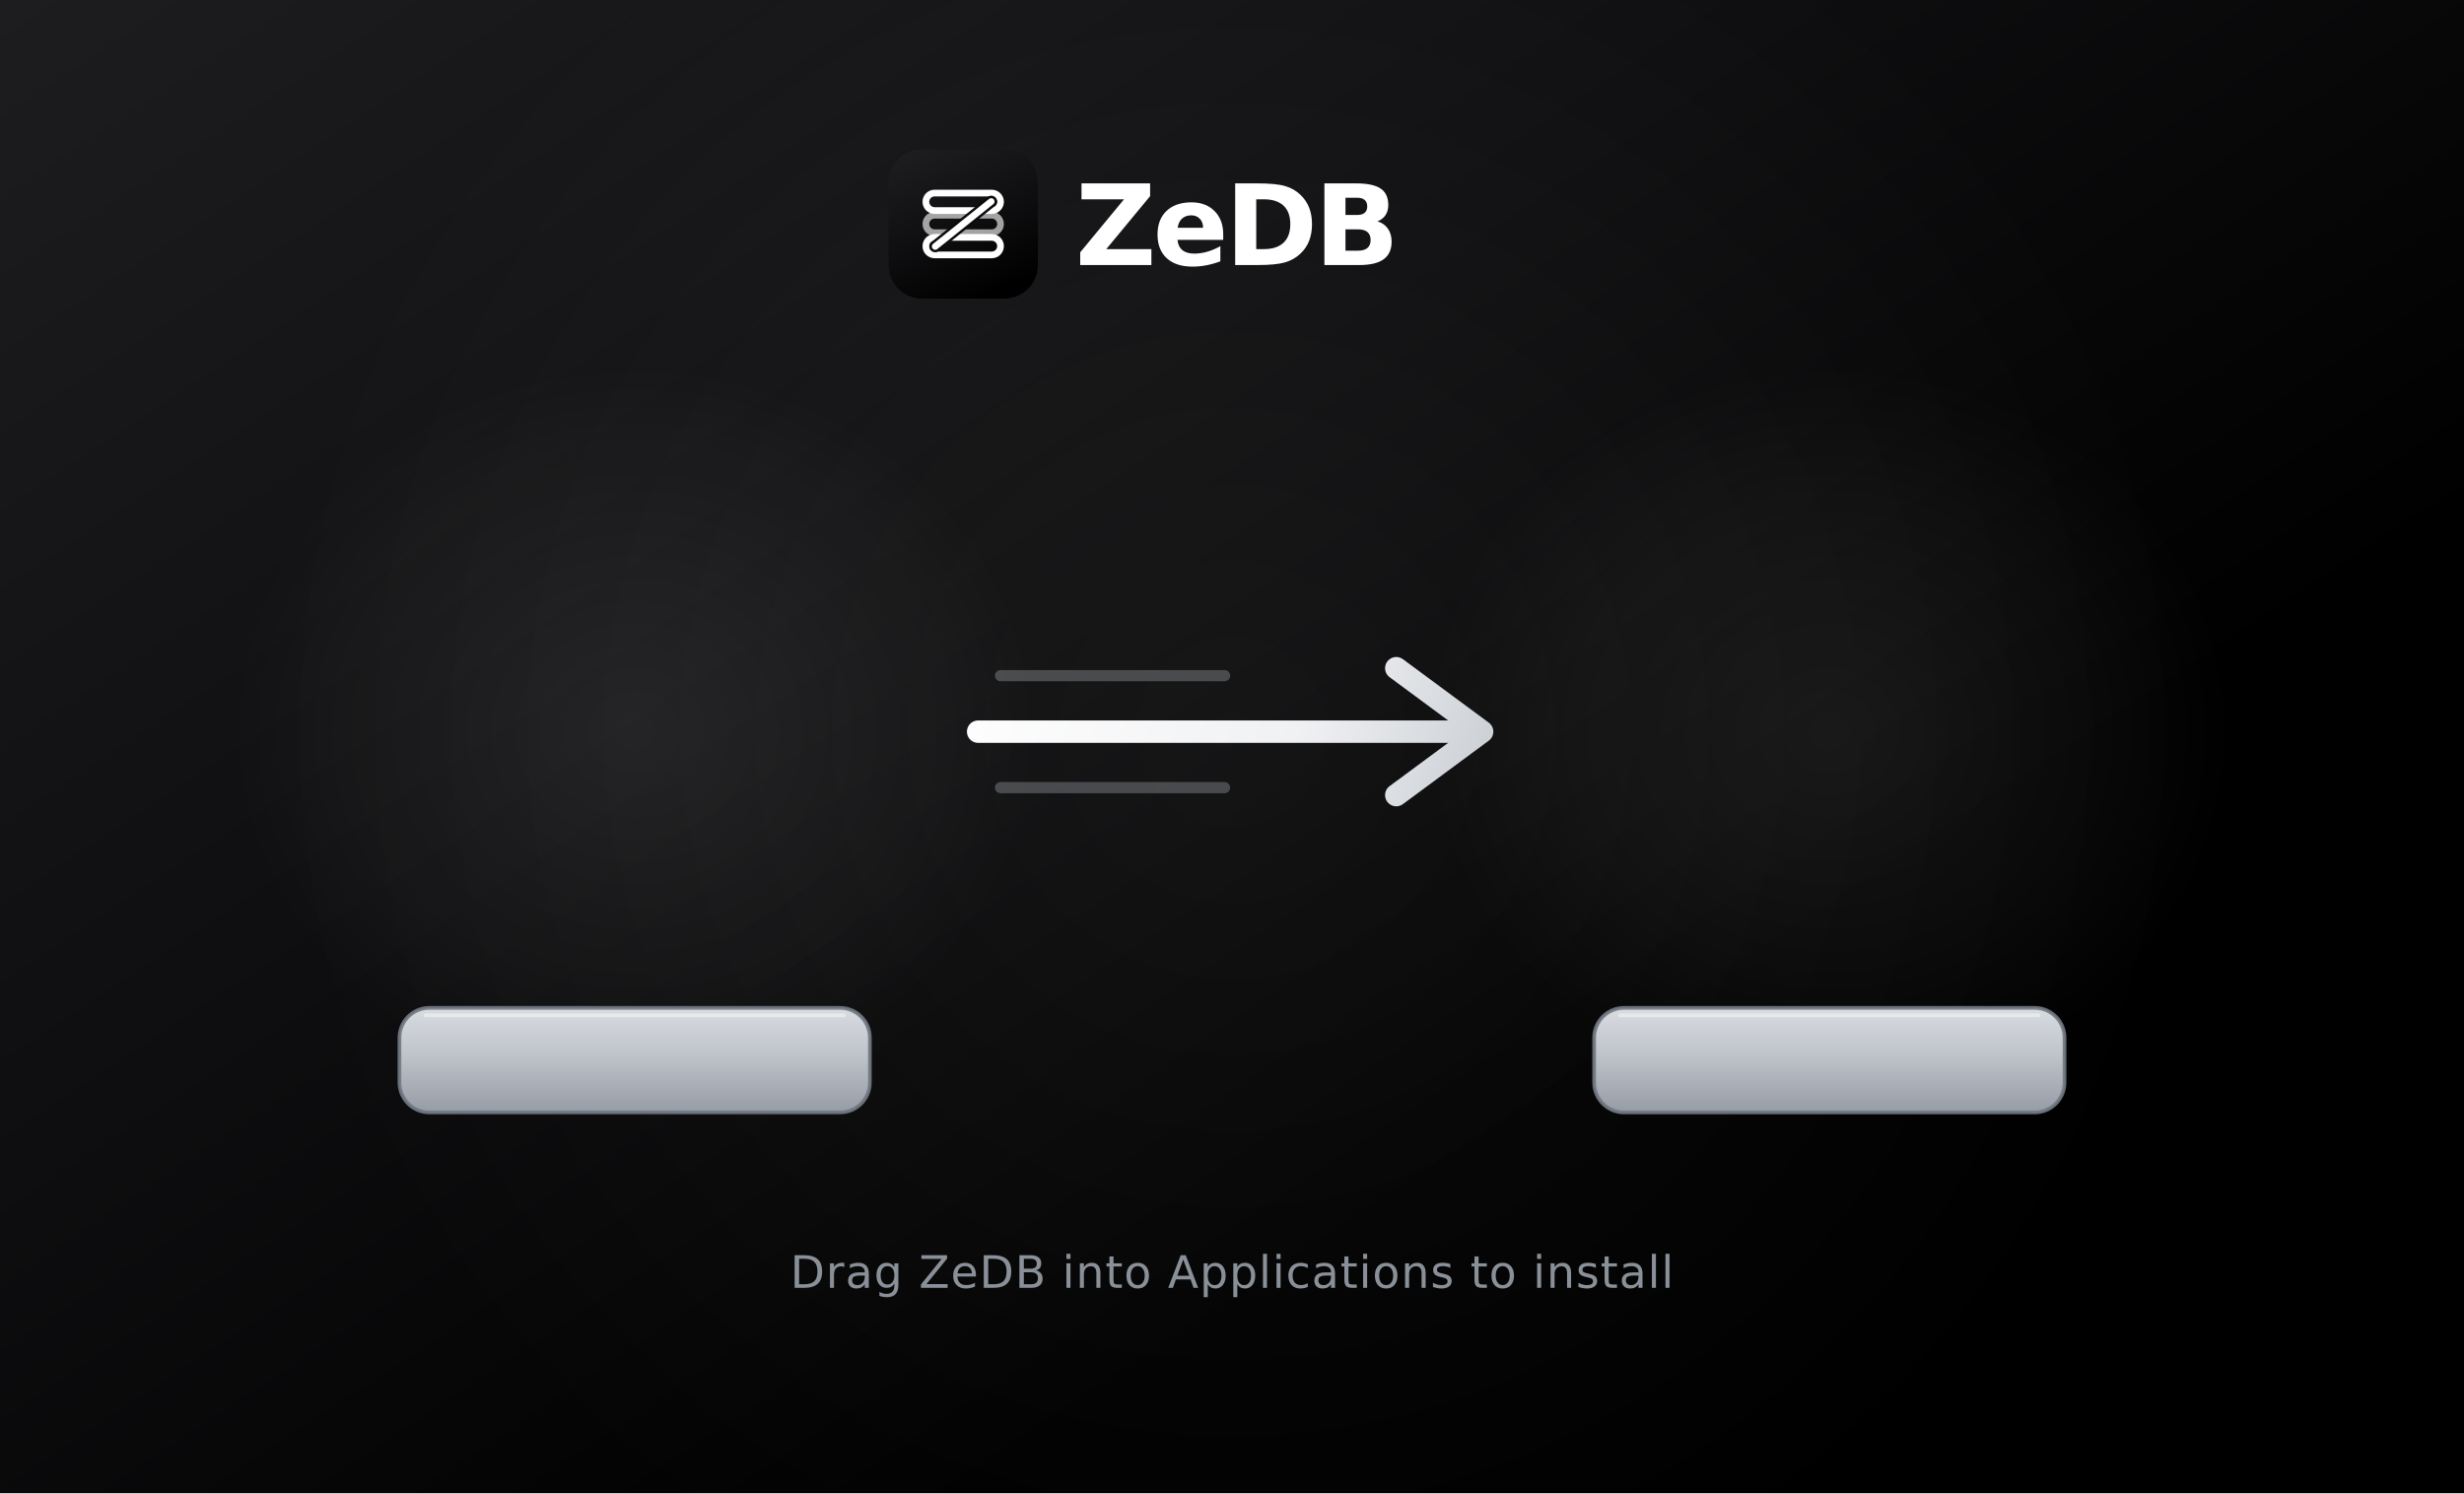
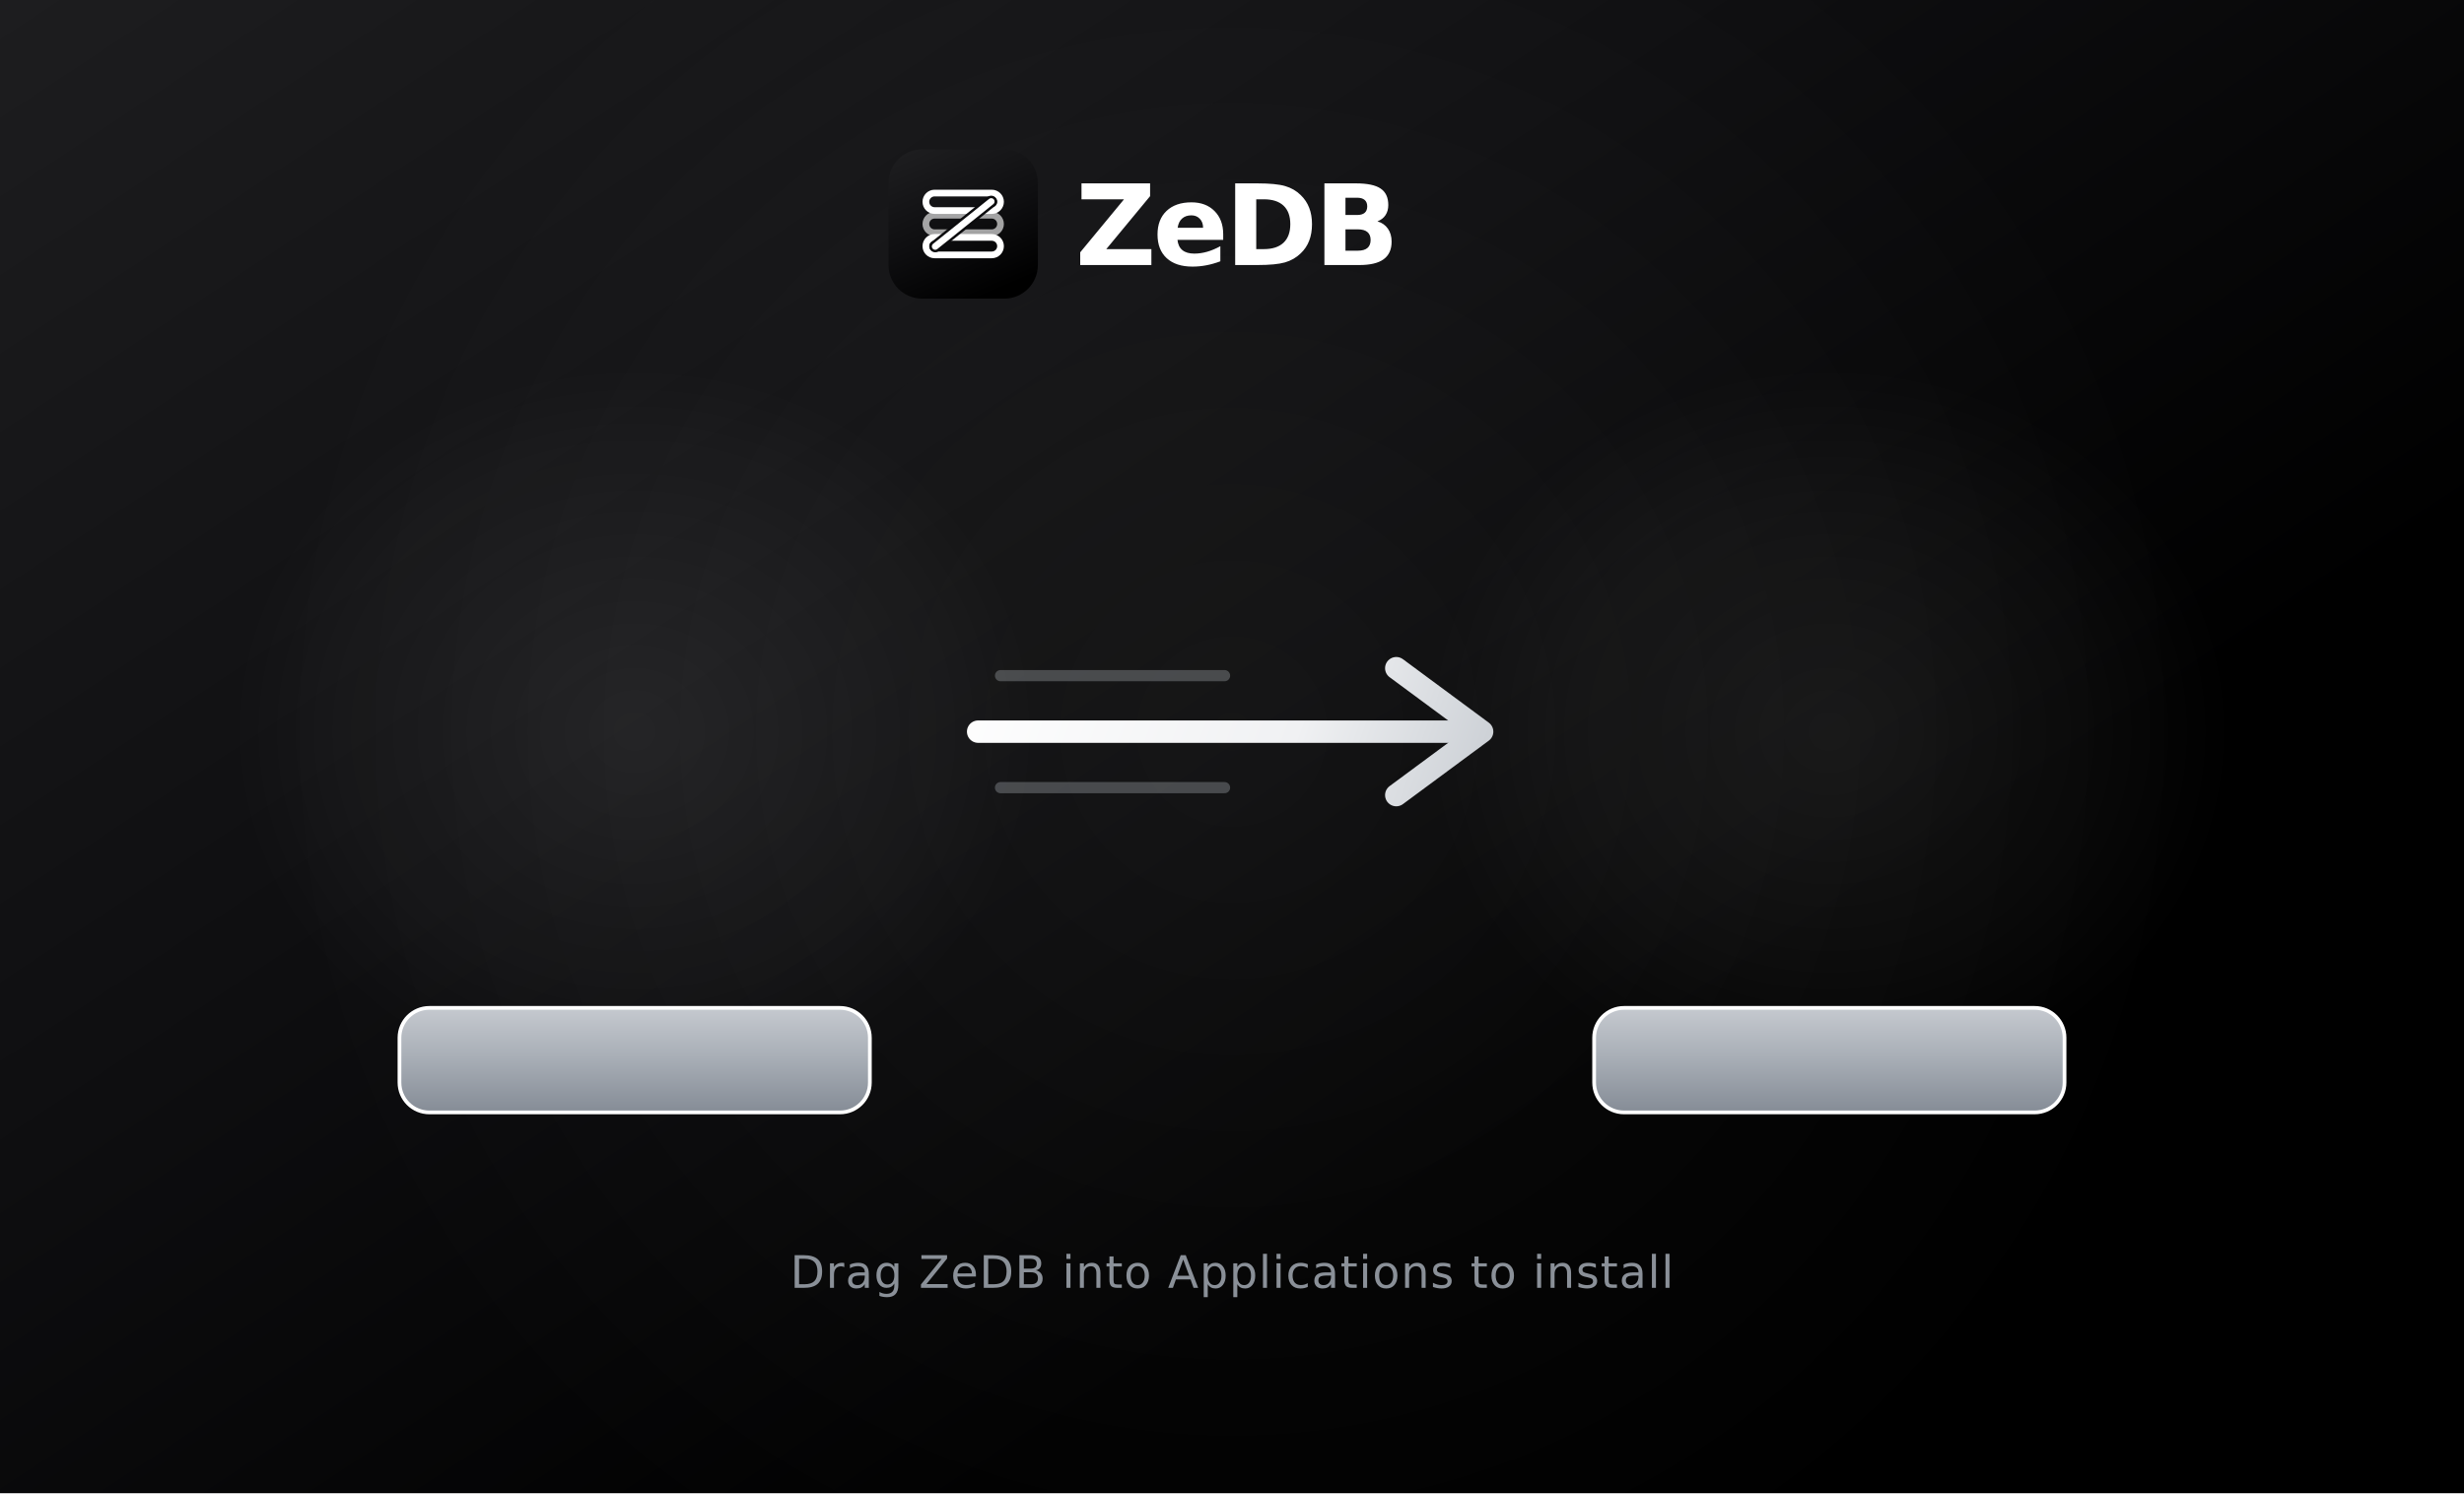
<svg xmlns="http://www.w3.org/2000/svg" viewBox="0 0 660 400" width="660" height="400">
  <defs>
    <linearGradient id="bg" gradientUnits="userSpaceOnUse" x1="0" y1="0" x2="264.0" y2="400">
      <stop offset="0" stop-color="#1d1d1f" />
      <stop offset="0.55" stop-color="#0e0e10" />
      <stop offset="1" stop-color="#000000" />
    </linearGradient>
    <linearGradient id="markbg" gradientUnits="userSpaceOnUse" x1="180" y1="0" x2="620" y2="1024">
      <stop offset="0" stop-color="#1d1d1f" />
      <stop offset="0.55" stop-color="#0e0e10" />
      <stop offset="1" stop-color="#000000" />
    </linearGradient>
    <linearGradient id="chrome" gradientUnits="userSpaceOnUse" x1="255" y1="170" x2="405" y2="225">
      <stop offset="0" stop-color="#ffffff" />
      <stop offset="0.6" stop-color="#f0f1f3" />
      <stop offset="1" stop-color="#c3c8ce" />
    </linearGradient>
    <linearGradient id="labelplate" gradientUnits="userSpaceOnUse" x1="0" y1="270" x2="0" y2="298">
-       <stop offset="0" stop-color="#d9dce1" />
-       <stop offset="0.46" stop-color="#bec3ca" />
-       <stop offset="1" stop-color="#969ca5" />
+       <stop offset="0" stop-color="#c5c9cf" />
+       <stop offset="0.46" stop-color="#a9afb7" />
+       <stop offset="1" stop-color="#858c96" />
    </linearGradient>
    <radialGradient id="pool" gradientUnits="objectBoundingBox" cx="0.5" cy="0.5" r="0.5">
      <stop offset="0" stop-color="#ffffff" stop-opacity="0.072" />
      <stop offset="0.65" stop-color="#ffffff" stop-opacity="0.030" />
      <stop offset="1" stop-color="#ffffff" stop-opacity="0" />
    </radialGradient>
    <radialGradient id="glow" gradientUnits="userSpaceOnUse" cx="330" cy="196" r="260">
      <stop offset="0" stop-color="#ffffff" stop-opacity="0.05" />
      <stop offset="1" stop-color="#ffffff" stop-opacity="0" />
    </radialGradient>
  </defs>
  <rect width="660" height="400" fill="url(#bg)" />
  <rect width="660" height="400" fill="url(#glow)" />
  <g transform="translate(238,40) scale(0.0390625)">
    <rect x="0" y="0" width="1024" height="1024" rx="230" ry="230" fill="url(#markbg)" />
    <rect x="256" y="300" width="512" height="120" rx="60" ry="60" stroke="#ffffff" stroke-opacity="1" stroke-width="46" fill="none" stroke-linecap="round" stroke-linejoin="round" />
    <rect x="256" y="452" width="512" height="120" rx="60" ry="60" stroke="#ffffff" stroke-opacity="0.62" stroke-width="46" fill="none" stroke-linecap="round" stroke-linejoin="round" />
    <rect x="256" y="604" width="512" height="120" rx="60" ry="60" stroke="#ffffff" stroke-opacity="1" stroke-width="46" fill="none" stroke-linecap="round" stroke-linejoin="round" />
    <path d="M 704 358 L 320 666" stroke="#0b0b0d" stroke-width="80" fill="none" stroke-linecap="round" stroke-linejoin="round" />
    <path d="M 704 358 L 320 666" stroke="#ffffff" stroke-width="46" fill="none" stroke-linecap="round" stroke-linejoin="round" />
  </g>
  <text x="288" y="71" font-family="DejaVu Sans" font-weight="bold" font-size="30" letter-spacing="-1" fill="#ffffff">ZeDB</text>
  <ellipse cx="170" cy="196" rx="108" ry="98" fill="url(#pool)" />
  <ellipse cx="490" cy="196" rx="108" ry="98" fill="url(#pool)" />
-   <rect x="107" y="270" width="126" height="28" rx="8" fill="url(#labelplate)" stroke="#737983" stroke-opacity="0.9" />
-   <rect x="427" y="270" width="126" height="28" rx="8" fill="url(#labelplate)" stroke="#737983" stroke-opacity="0.9" />
-   <path d="M 114 272 L 226 272" stroke="#f4f5f7" stroke-opacity="0.55" stroke-width="1" stroke-linecap="round" />
-   <path d="M 434 272 L 546 272" stroke="#f4f5f7" stroke-opacity="0.55" stroke-width="1" stroke-linecap="round" />
+   <rect x="107" y="270" width="126" height="28" rx="8" fill="url(#labelplate)" stroke="#ffffff" stroke-width="1" />
+   <rect x="427" y="270" width="126" height="28" rx="8" fill="url(#labelplate)" stroke="#ffffff" stroke-width="1" />
  <path d="M 262 196 L 392 196" stroke="url(#chrome)" stroke-width="6" fill="none" stroke-linecap="round" stroke-linejoin="round" />
  <path d="M 374 179 L 397 196 L 374 213" stroke="url(#chrome)" stroke-width="6" fill="none" stroke-linecap="round" stroke-linejoin="round" />
  <path d="M 268 181 L 328 181" stroke="#c3c8ce" stroke-opacity="0.30" stroke-width="3" fill="none" stroke-linecap="round" stroke-linejoin="round" />
  <path d="M 268 211 L 328 211" stroke="#c3c8ce" stroke-opacity="0.30" stroke-width="3" fill="none" stroke-linecap="round" stroke-linejoin="round" />
  <text x="330.0" y="345" text-anchor="middle" font-family="DejaVu Sans" font-size="12" letter-spacing="0.3" fill="#8a9098">Drag ZeDB into Applications to install</text>
</svg>
